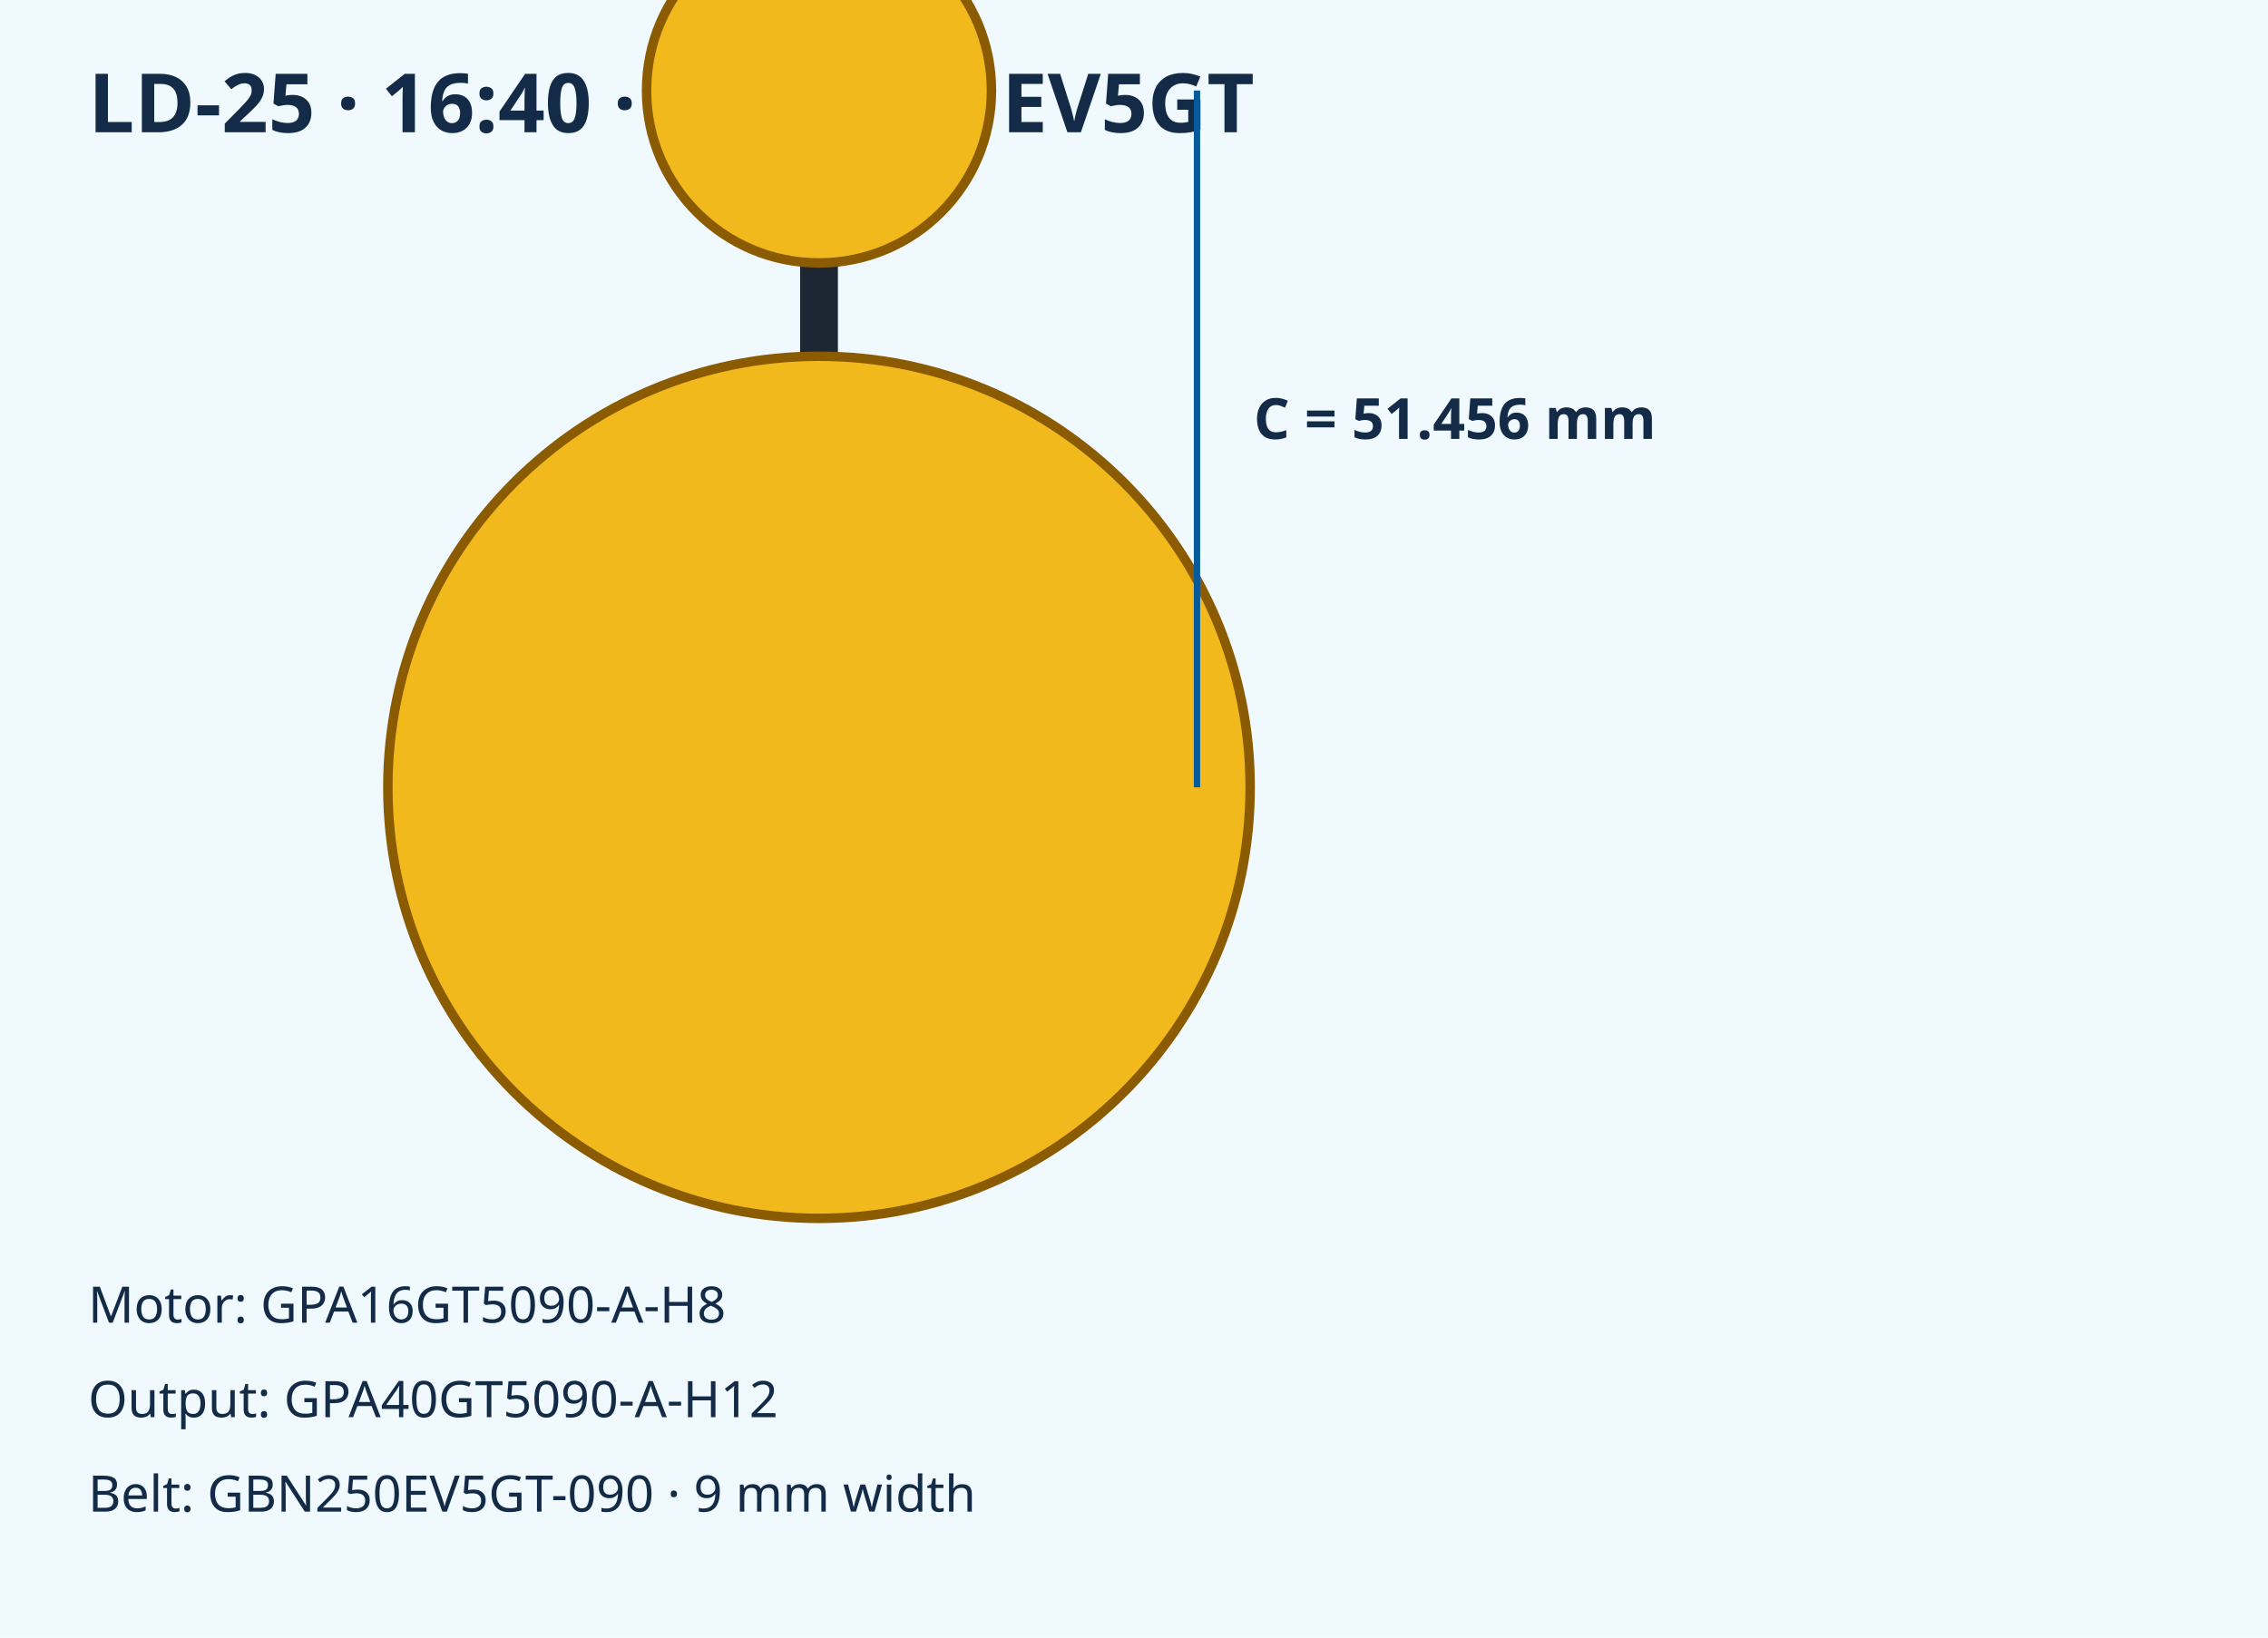
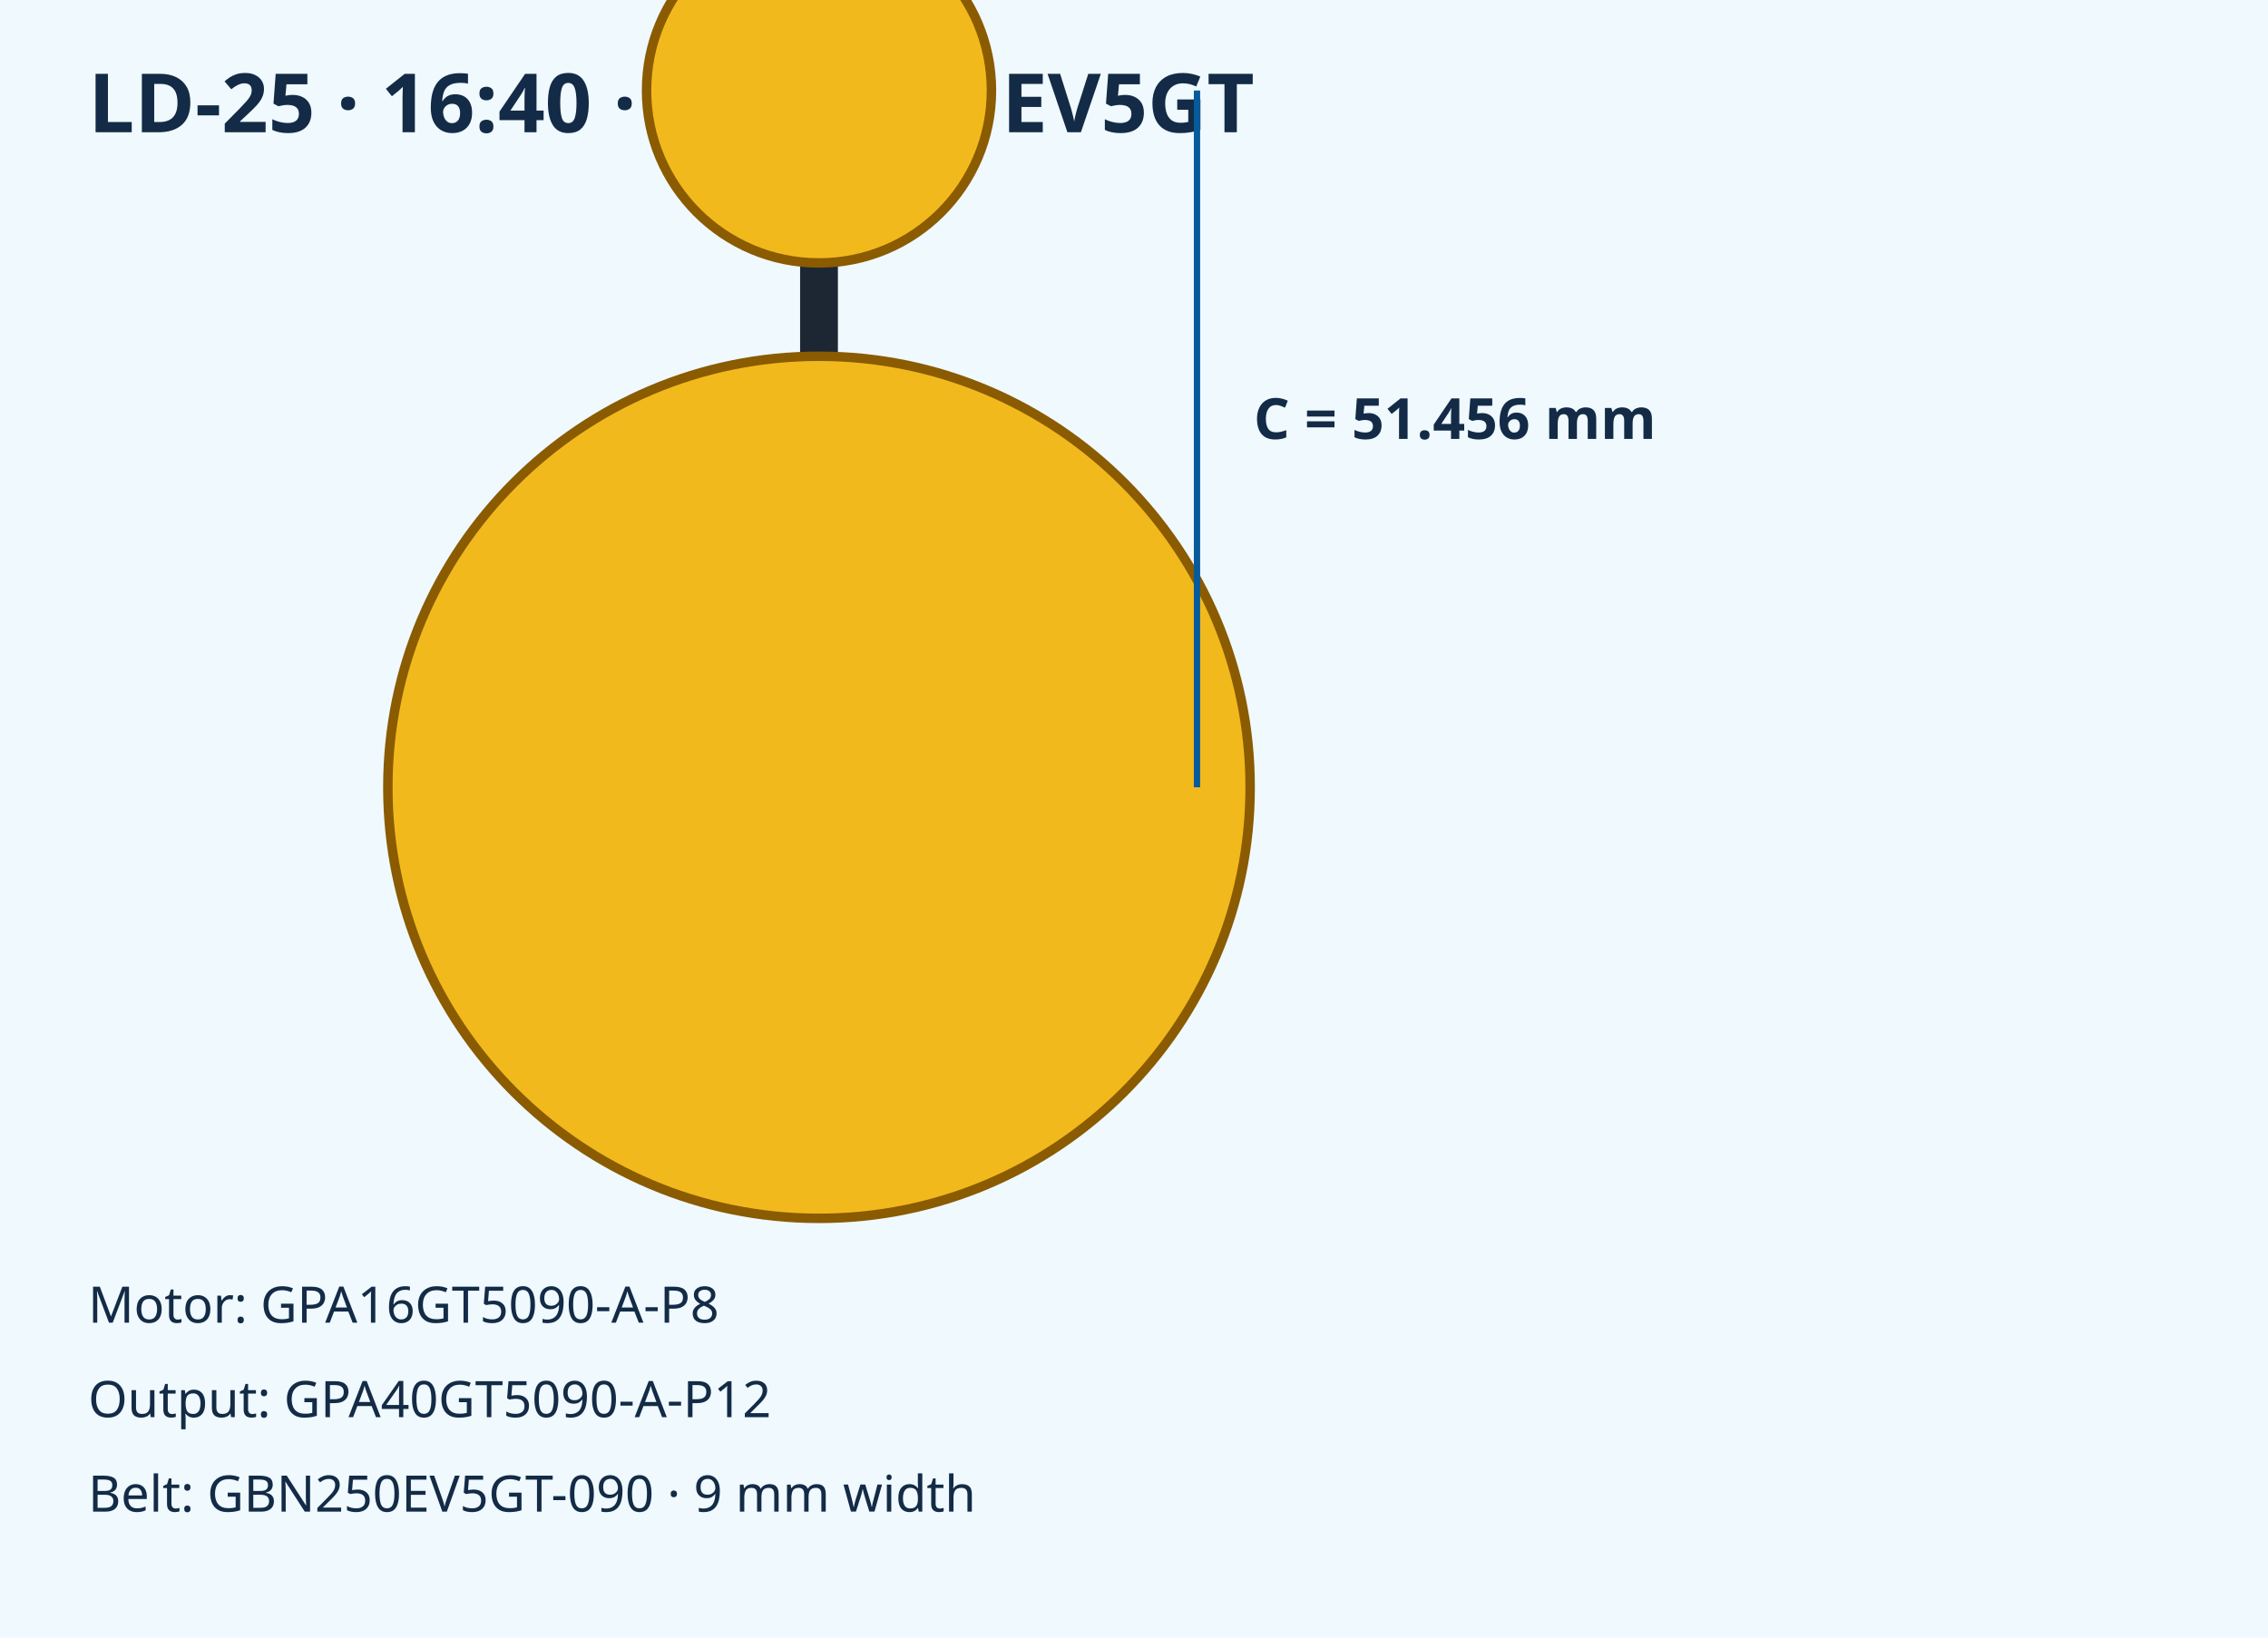
<svg xmlns="http://www.w3.org/2000/svg" width="720" height="520" viewBox="0 0 720 520">
  <style>text{font-family:system-ui,Segoe UI,sans-serif;fill:#132b46;font-size:16px}.h{font-size:26px;font-weight:800}.n{font-size:18px;font-weight:700}.dim{stroke:#075b9b;stroke-width:2;fill:none}.belt{stroke:#1d2733;stroke-width:12;fill:none}.p{fill:#f2b91d;stroke:#8a5b00;stroke-width:3}</style>
  <rect width="720" height="520" fill="#eff9fe" />
  <text x="28" y="42" class="h">LD-25 · 16:40 · 250 mm EV5GT</text>
  <line x1="260.0" y1="250.0" x2="260.0" y2="28.741" class="belt" />
  <circle cx="260.0" cy="250.0" r="136.873" class="p" />
  <circle cx="260.0" cy="28.741" r="54.749" class="p" />
  <line x1="380.0" y1="250.0" x2="380.0" y2="28.741" class="dim" />
  <text x="398.0" y="139.37" class="n">C = 51.456 mm</text>
-   <text x="28" y="420">Motor: GPA16GT5090-A-H8</text>
-   <text x="28" y="450">Output: GPA40GT5090-A-H12</text>
+   <text x="28" y="420">Motor: GPA16GT5090-A-P8</text>
+   <text x="28" y="450">Output: GPA40GT5090-A-P12</text>
  <text x="28" y="480">Belt: GBN250EV5GT-090 · 9 mm width</text>
</svg>
